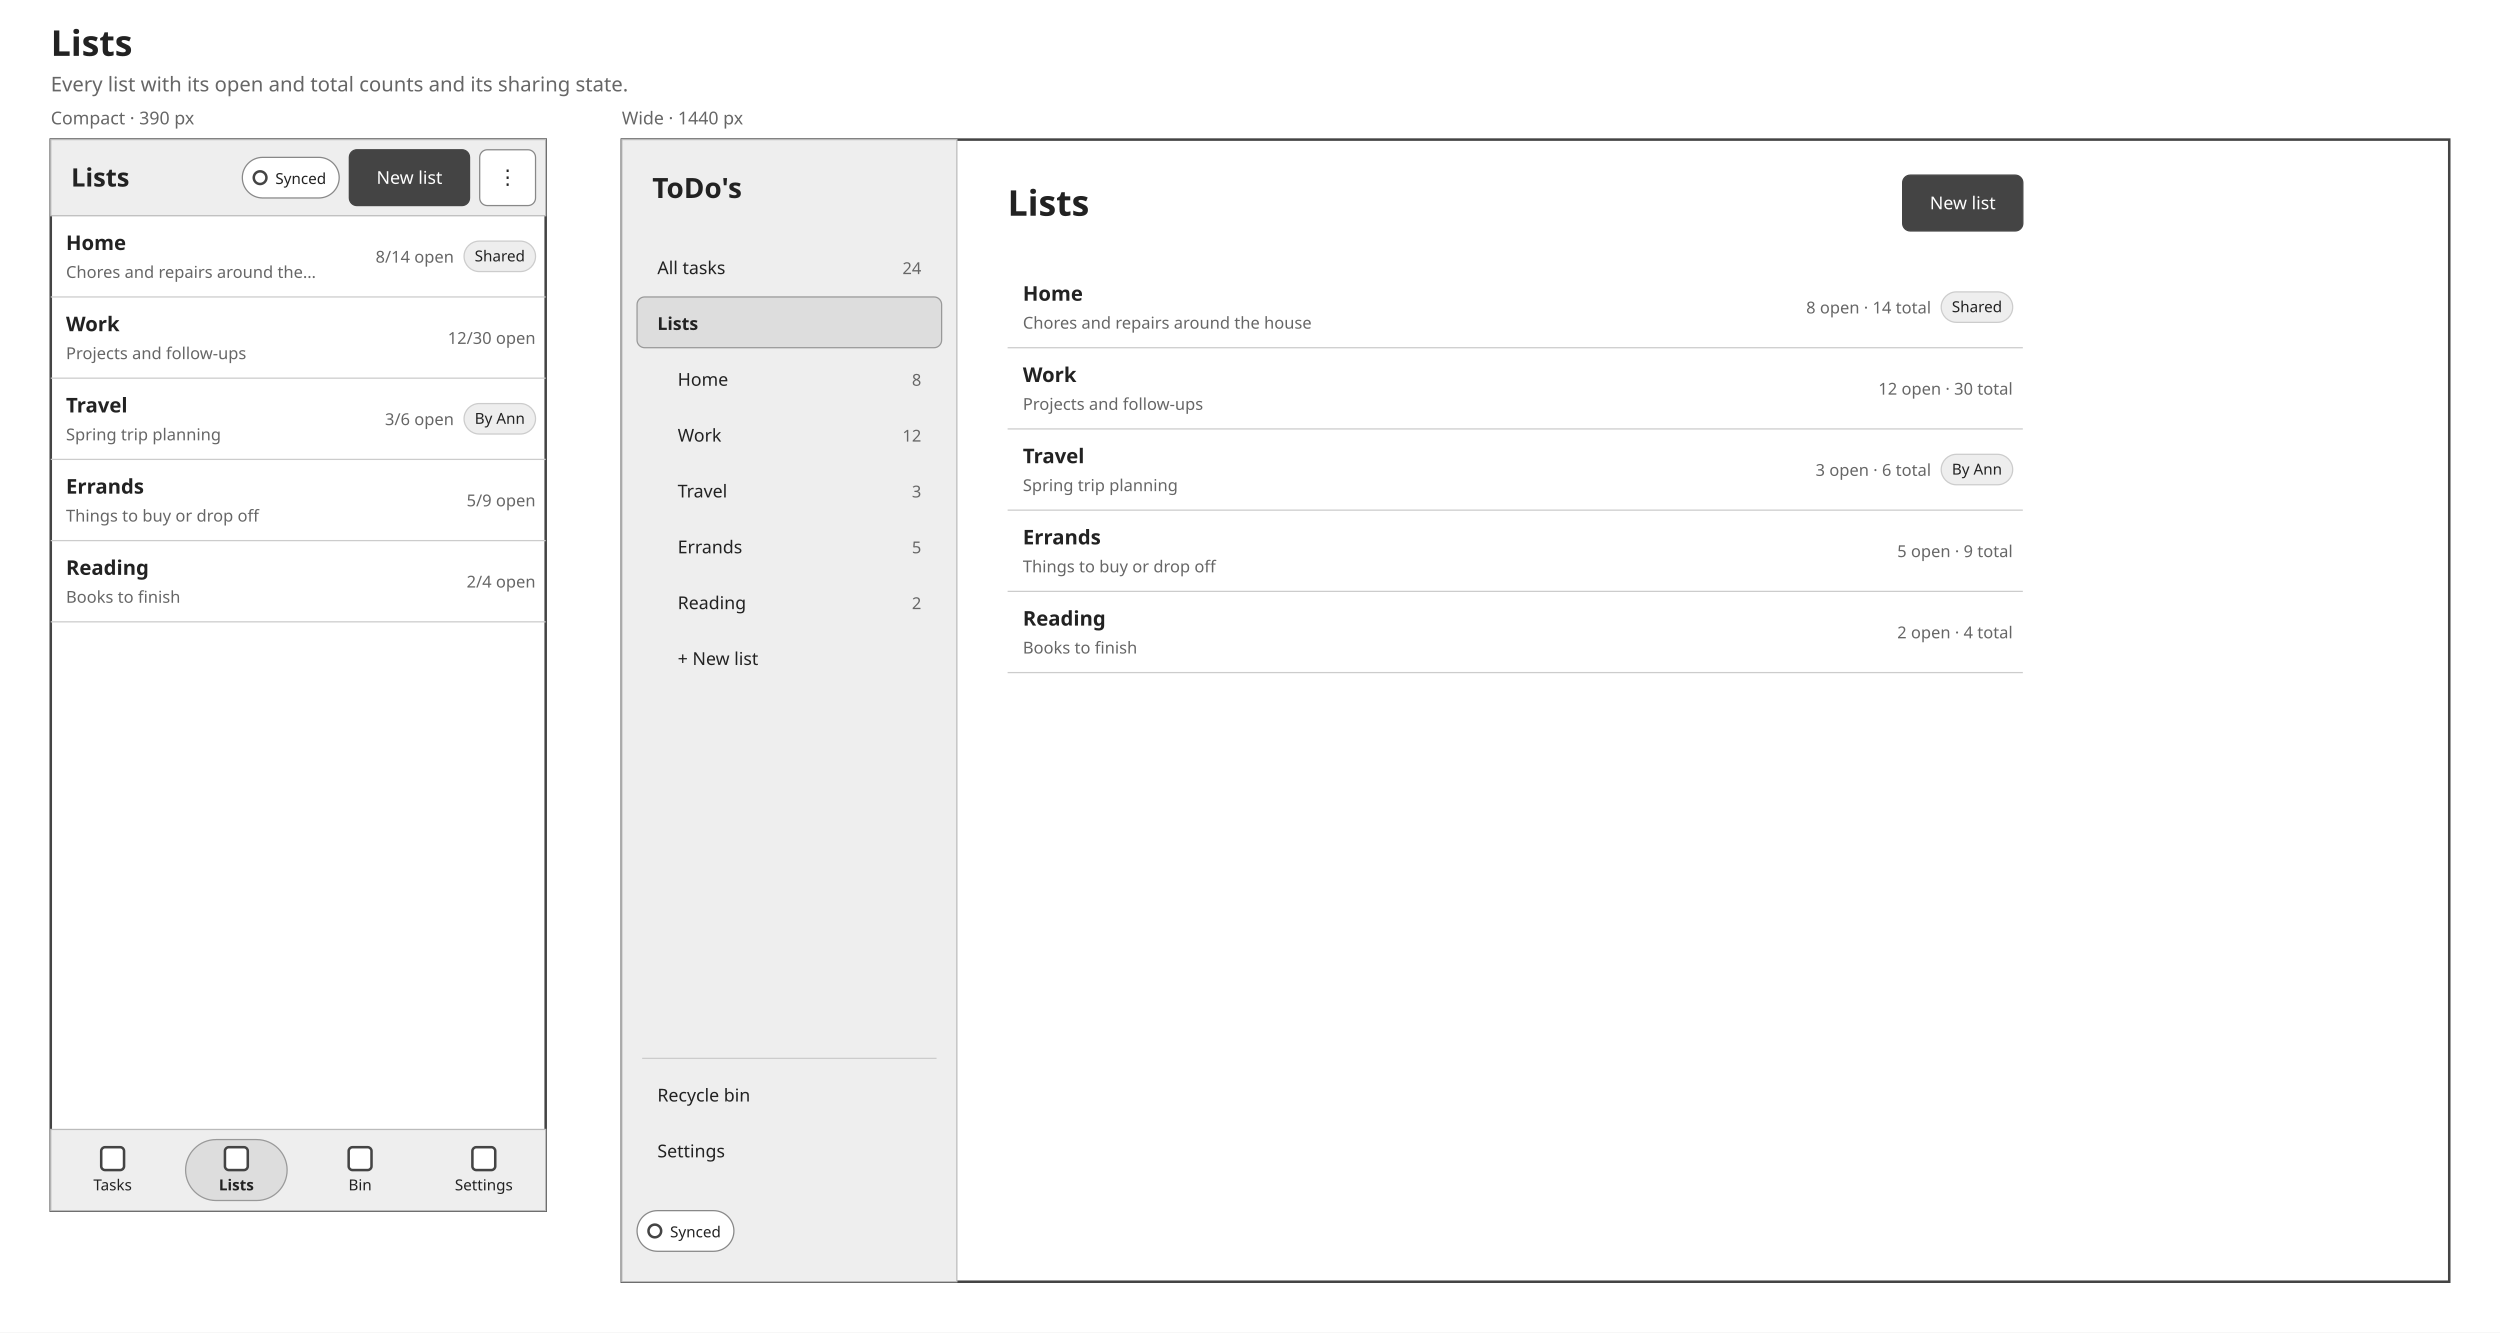
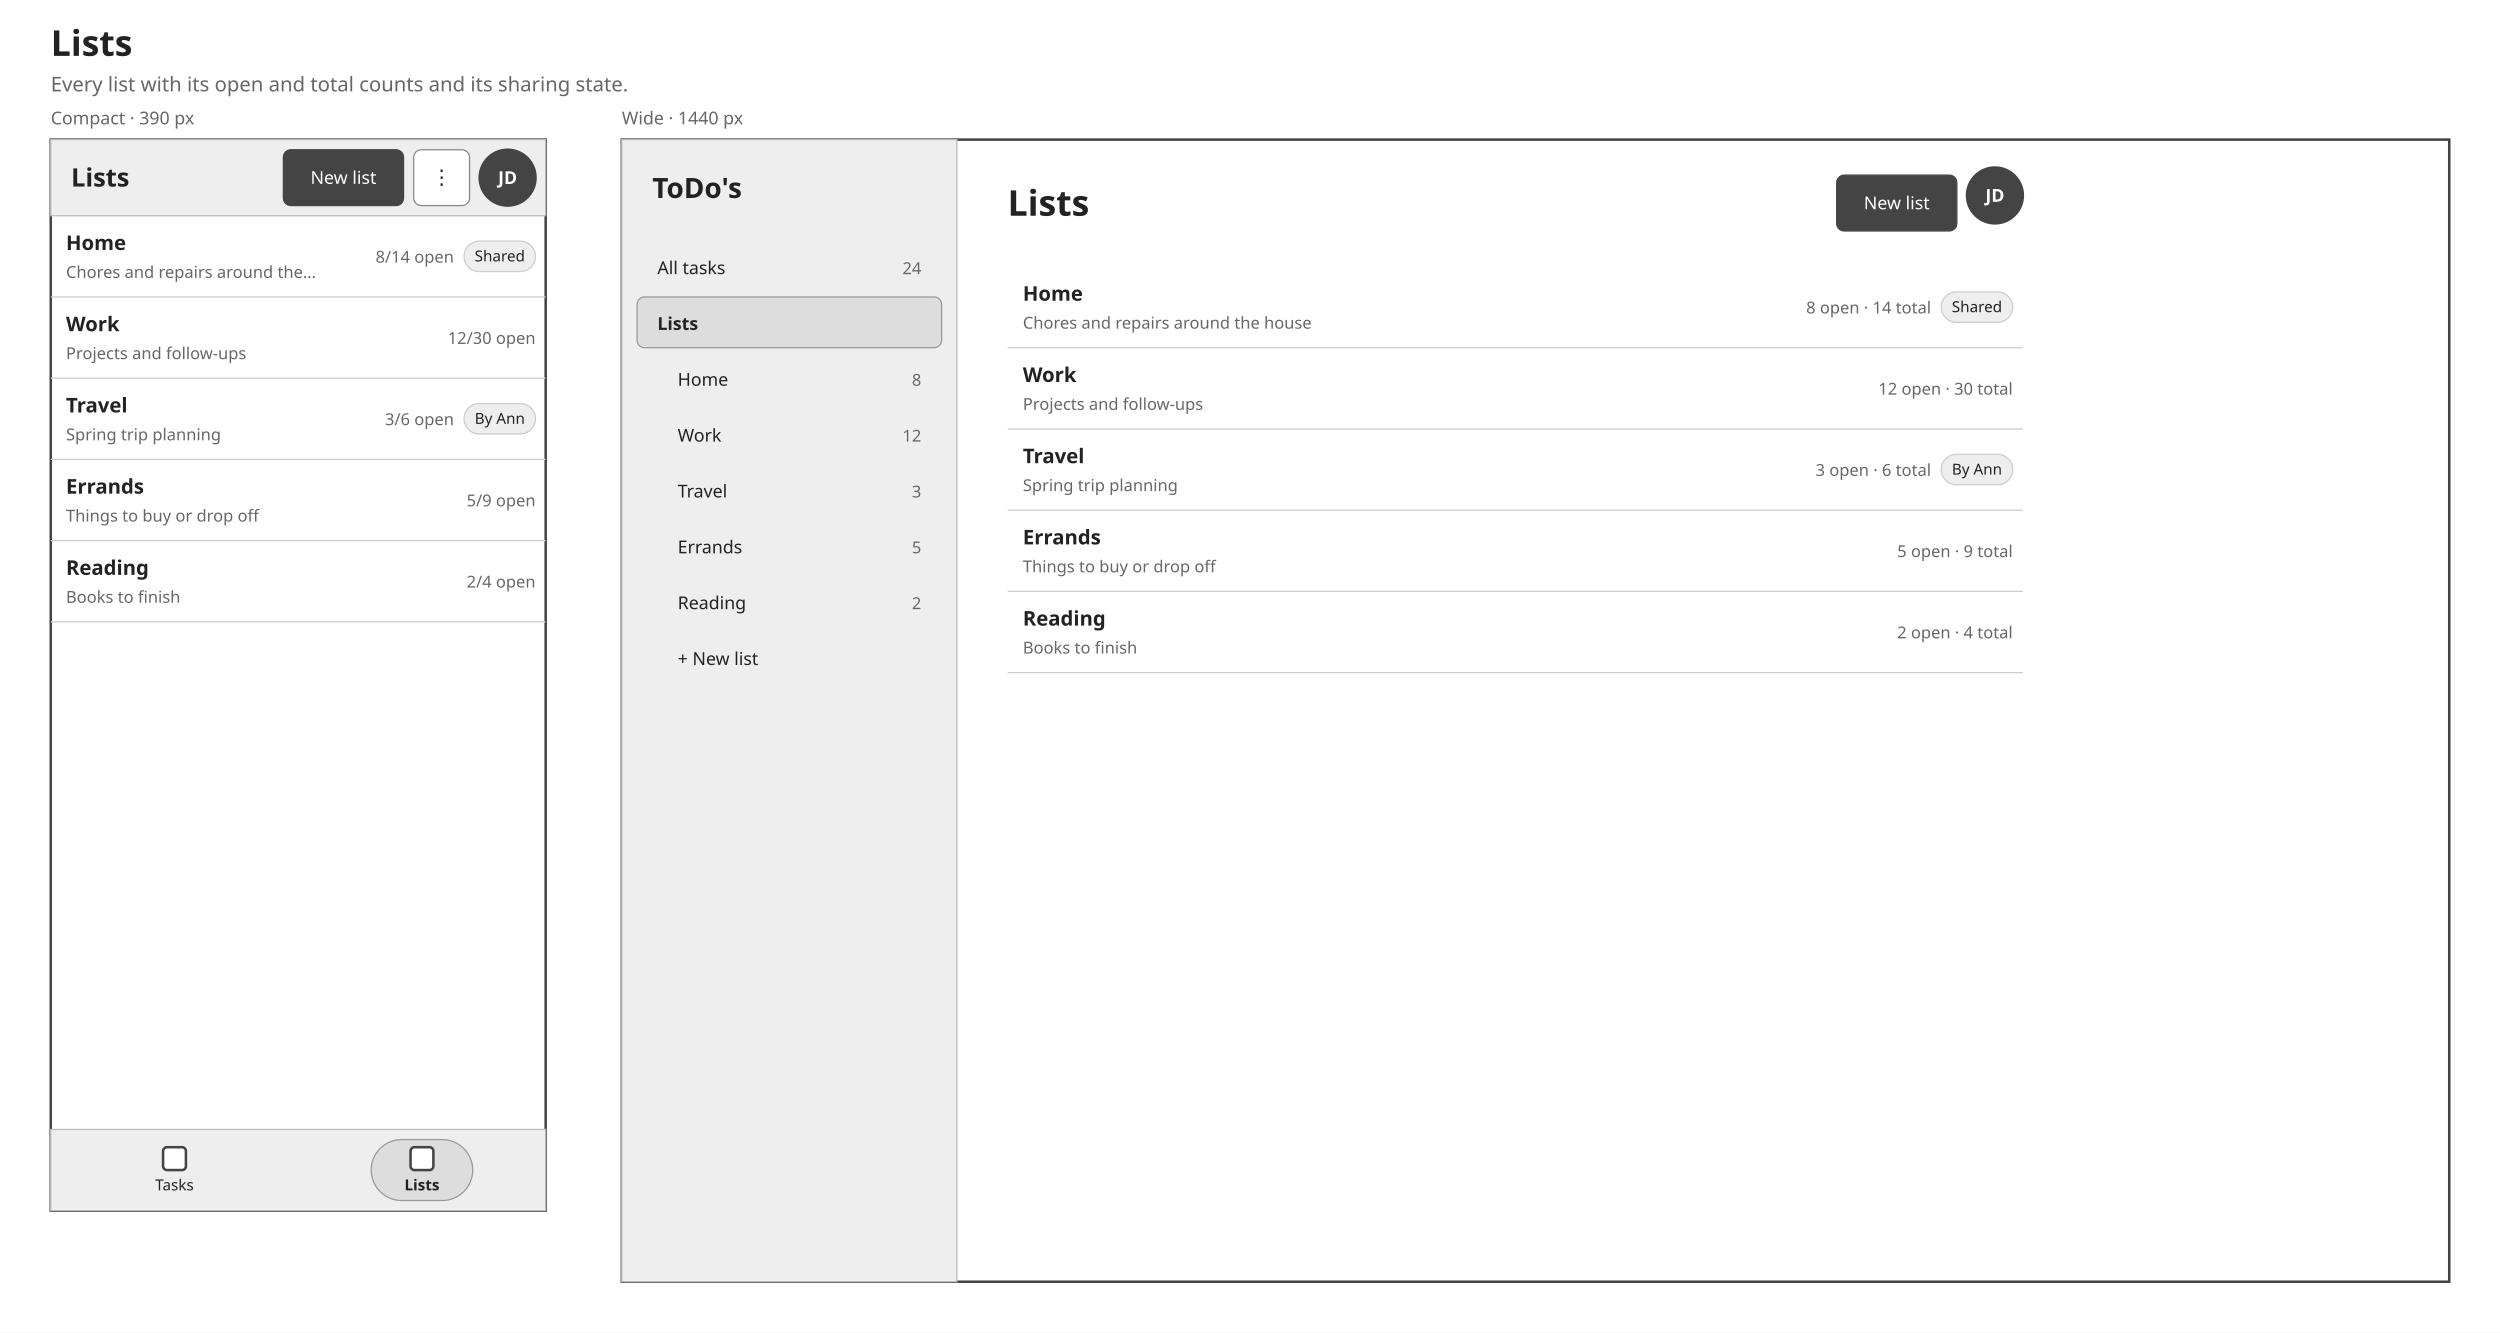
<svg xmlns="http://www.w3.org/2000/svg" width="1970" height="1050" viewBox="0 0 1970 1050">
  <style>
text { font-family: sans-serif; fill: #222222; }
.muted { fill: #666666; }
.on-primary { fill: #ffffff; }
.bold { font-weight: bold; }
rect.frame { fill: #ffffff; stroke: #444444; stroke-width: 2; }
.bar { fill: #eeeeee; stroke: #bbbbbb; }
.box { fill: #f5f5f5; stroke: #bbbbbb; }
.control { fill: #ffffff; stroke: #888888; }
.disabled { fill: #f5f5f5; stroke: #cccccc; }
.primary { fill: #444444; stroke: #444444; }
.selected { fill: #dddddd; stroke: #999999; }
.chip { fill: #eeeeee; stroke: #cccccc; }
.signal { fill: #ffffff; stroke: #222222; stroke-width: 2; }
.scrim { fill: #888888; fill-opacity: 0.5; }
.rule { stroke: #cccccc; }
.drop { stroke: #222222; stroke-width: 3; }
.icon { fill: #ffffff; stroke: #444444; stroke-width: 2; }
.icon-fill { fill: #444444; stroke: #444444; stroke-width: 2; }
.icon-mark { fill: none; stroke: #ffffff; stroke-width: 2; }
.icon-line { stroke: #444444; stroke-width: 2; }
+ .icon-line-open { fill: none; stroke: #444444; stroke-width: 2; stroke-linecap: round; stroke-linejoin: round; }
  </style>
  <rect x="0" y="0" width="1970" height="1050" fill="#ffffff" />
  <text x="40" y="44" font-size="28" class="bold">Lists</text>
  <text x="40" y="72" font-size="16" class="muted">Every list with its open and total counts and its sharing state.</text>
  <text x="40" y="98" font-size="14" class="muted">Compact · 390 px</text>
  <text x="490" y="98" font-size="14" class="muted">Wide · 1440 px</text>
  <g class="frame" data-width="390" data-height="844" transform="translate(40 110)">
    <rect x="0" y="0" width="390" height="844" rx="0" class="frame" />
    <rect x="0" y="0" width="390" height="60" rx="0" class="bar" />
-     <rect x="338" y="8" width="44" height="44" rx="6" class="control" />
-     <text x="360" y="35" font-size="16" text-anchor="middle">⋮</text>
-     <rect x="235.28" y="8" width="94.72" height="44" rx="6" class="primary" />
-     <text x="282.64" y="34.9" font-size="14" class="on-primary" text-anchor="middle">New list</text>
-     <rect x="150.96" y="14" width="76.32" height="32" rx="16" class="control" />
-     <circle cx="164.96" cy="30" r="5" class="icon" />
-     <text x="176.96" y="35" font-size="12">Synced</text>
+     <circle cx="360" cy="30" r="22" class="icon-fill" />
+     <text x="360" y="35" font-size="14" class="on-primary bold" text-anchor="middle">JD</text>
+     <rect x="286" y="8" width="44" height="44" rx="6" class="control" />
+     <text x="308" y="35" font-size="16" text-anchor="middle">⋮</text>
+     <rect x="183.28" y="8" width="94.72" height="44" rx="6" class="primary" />
+     <text x="230.64" y="34.9" font-size="14" class="on-primary" text-anchor="middle">New list</text>
    <text x="16" y="37" font-size="20" class="bold">Lists</text>
    <line x1="0" y1="124" x2="390" y2="124" class="rule" />
    <rect x="325.68" y="80" width="56.32" height="24" rx="12" class="chip" />
    <text x="353.84" y="96" font-size="12" text-anchor="middle">Shared</text>
    <text x="317.68" y="97" font-size="13" class="muted" text-anchor="end">8/14 open</text>
    <text x="12" y="87" font-size="16" class="bold">Home</text>
    <text x="12" y="109" font-size="13" class="muted">Chores and repairs around the…</text>
    <line x1="0" y1="188" x2="390" y2="188" class="rule" />
    <text x="382" y="161" font-size="13" class="muted" text-anchor="end">12/30 open</text>
    <text x="12" y="151" font-size="16" class="bold">Work</text>
    <text x="12" y="173" font-size="13" class="muted">Projects and follow-ups</text>
    <line x1="0" y1="252" x2="390" y2="252" class="rule" />
    <rect x="325.68" y="208" width="56.32" height="24" rx="12" class="chip" />
    <text x="353.84" y="224" font-size="12" text-anchor="middle">By Ann</text>
    <text x="317.68" y="225" font-size="13" class="muted" text-anchor="end">3/6 open</text>
    <text x="12" y="215" font-size="16" class="bold">Travel</text>
    <text x="12" y="237" font-size="13" class="muted">Spring trip planning</text>
    <line x1="0" y1="316" x2="390" y2="316" class="rule" />
    <text x="382" y="289" font-size="13" class="muted" text-anchor="end">5/9 open</text>
    <text x="12" y="279" font-size="16" class="bold">Errands</text>
    <text x="12" y="301" font-size="13" class="muted">Things to buy or drop off</text>
    <line x1="0" y1="380" x2="390" y2="380" class="rule" />
    <text x="382" y="353" font-size="13" class="muted" text-anchor="end">2/4 open</text>
    <text x="12" y="343" font-size="16" class="bold">Reading</text>
    <text x="12" y="365" font-size="13" class="muted">Books to finish</text>
    <rect x="0" y="780" width="390" height="64" rx="0" class="bar" />
-     <rect x="39.75" y="794" width="18" height="18" rx="3" class="icon" />
-     <text x="48.75" y="828" font-size="12" text-anchor="middle">Tasks</text>
-     <rect x="106.25" y="788" width="80" height="48" rx="24" class="selected" />
-     <rect x="137.25" y="794" width="18" height="18" rx="3" class="icon" />
-     <text x="146.25" y="828" font-size="12" class="bold" text-anchor="middle">Lists</text>
-     <rect x="234.75" y="794" width="18" height="18" rx="3" class="icon" />
-     <text x="243.75" y="828" font-size="12" text-anchor="middle">Bin</text>
-     <rect x="332.25" y="794" width="18" height="18" rx="3" class="icon" />
-     <text x="341.25" y="828" font-size="12" text-anchor="middle">Settings</text>
+     <rect x="88.5" y="794" width="18" height="18" rx="3" class="icon" />
+     <text x="97.5" y="828" font-size="12" text-anchor="middle">Tasks</text>
+     <rect x="252.5" y="788" width="80" height="48" rx="24" class="selected" />
+     <rect x="283.5" y="794" width="18" height="18" rx="3" class="icon" />
+     <text x="292.5" y="828" font-size="12" class="bold" text-anchor="middle">Lists</text>
  </g>
  <g class="frame" data-width="1440" data-height="900" transform="translate(490 110)">
    <rect x="0" y="0" width="1440" height="900" rx="0" class="frame" />
    <rect x="0" y="0" width="264" height="900" rx="0" class="bar" />
    <text x="24" y="46" font-size="22" class="bold">ToDo's</text>
    <text x="28" y="106" font-size="14">All tasks</text>
    <text x="236" y="106" font-size="13" class="muted" text-anchor="end">24</text>
    <rect x="12" y="124" width="240" height="40" rx="6" class="selected" />
    <text x="28" y="150" font-size="14" class="bold">Lists</text>
    <text x="44" y="194" font-size="14">Home</text>
    <text x="236" y="194" font-size="13" class="muted" text-anchor="end">8</text>
    <text x="44" y="238" font-size="14">Work</text>
    <text x="236" y="238" font-size="13" class="muted" text-anchor="end">12</text>
    <text x="44" y="282" font-size="14">Travel</text>
    <text x="236" y="282" font-size="13" class="muted" text-anchor="end">3</text>
    <text x="44" y="326" font-size="14">Errands</text>
    <text x="236" y="326" font-size="13" class="muted" text-anchor="end">5</text>
    <text x="44" y="370" font-size="14">Reading</text>
    <text x="236" y="370" font-size="13" class="muted" text-anchor="end">2</text>
    <text x="44" y="414" font-size="14">+ New list</text>
-     <line x1="16" y1="724" x2="248" y2="724" class="rule" />
-     <text x="28" y="758" font-size="14">Recycle bin</text>
-     <text x="28" y="802" font-size="14">Settings</text>
-     <rect x="12" y="844" width="76.32" height="32" rx="16" class="control" />
-     <circle cx="26" cy="860" r="5" class="icon" />
-     <text x="38" y="865" font-size="12">Synced</text>
-     <rect x="1009.28" y="28" width="94.72" height="44" rx="6" class="primary" />
-     <text x="1056.64" y="54.9" font-size="14" class="on-primary" text-anchor="middle">New list</text>
+     <circle cx="1082" cy="44" r="22" class="icon-fill" />
+     <text x="1082" y="49" font-size="14" class="on-primary bold" text-anchor="middle">JD</text>
+     <rect x="957.28" y="28" width="94.72" height="44" rx="6" class="primary" />
+     <text x="1004.64" y="54.9" font-size="14" class="on-primary" text-anchor="middle">New list</text>
    <text x="304" y="60" font-size="28" class="bold">Lists</text>
    <line x1="304" y1="164" x2="1104" y2="164" class="rule" />
    <rect x="1039.68" y="120" width="56.32" height="24" rx="12" class="chip" />
    <text x="1067.84" y="136" font-size="12" text-anchor="middle">Shared</text>
    <text x="1031.68" y="137" font-size="13" class="muted" text-anchor="end">8 open · 14 total</text>
    <text x="316" y="127" font-size="16" class="bold">Home</text>
    <text x="316" y="149" font-size="13" class="muted">Chores and repairs around the house</text>
    <line x1="304" y1="228" x2="1104" y2="228" class="rule" />
    <text x="1096" y="201" font-size="13" class="muted" text-anchor="end">12 open · 30 total</text>
    <text x="316" y="191" font-size="16" class="bold">Work</text>
    <text x="316" y="213" font-size="13" class="muted">Projects and follow-ups</text>
    <line x1="304" y1="292" x2="1104" y2="292" class="rule" />
    <rect x="1039.68" y="248" width="56.32" height="24" rx="12" class="chip" />
    <text x="1067.84" y="264" font-size="12" text-anchor="middle">By Ann</text>
    <text x="1031.68" y="265" font-size="13" class="muted" text-anchor="end">3 open · 6 total</text>
    <text x="316" y="255" font-size="16" class="bold">Travel</text>
    <text x="316" y="277" font-size="13" class="muted">Spring trip planning</text>
    <line x1="304" y1="356" x2="1104" y2="356" class="rule" />
    <text x="1096" y="329" font-size="13" class="muted" text-anchor="end">5 open · 9 total</text>
    <text x="316" y="319" font-size="16" class="bold">Errands</text>
    <text x="316" y="341" font-size="13" class="muted">Things to buy or drop off</text>
    <line x1="304" y1="420" x2="1104" y2="420" class="rule" />
    <text x="1096" y="393" font-size="13" class="muted" text-anchor="end">2 open · 4 total</text>
    <text x="316" y="383" font-size="16" class="bold">Reading</text>
    <text x="316" y="405" font-size="13" class="muted">Books to finish</text>
  </g>
</svg>
